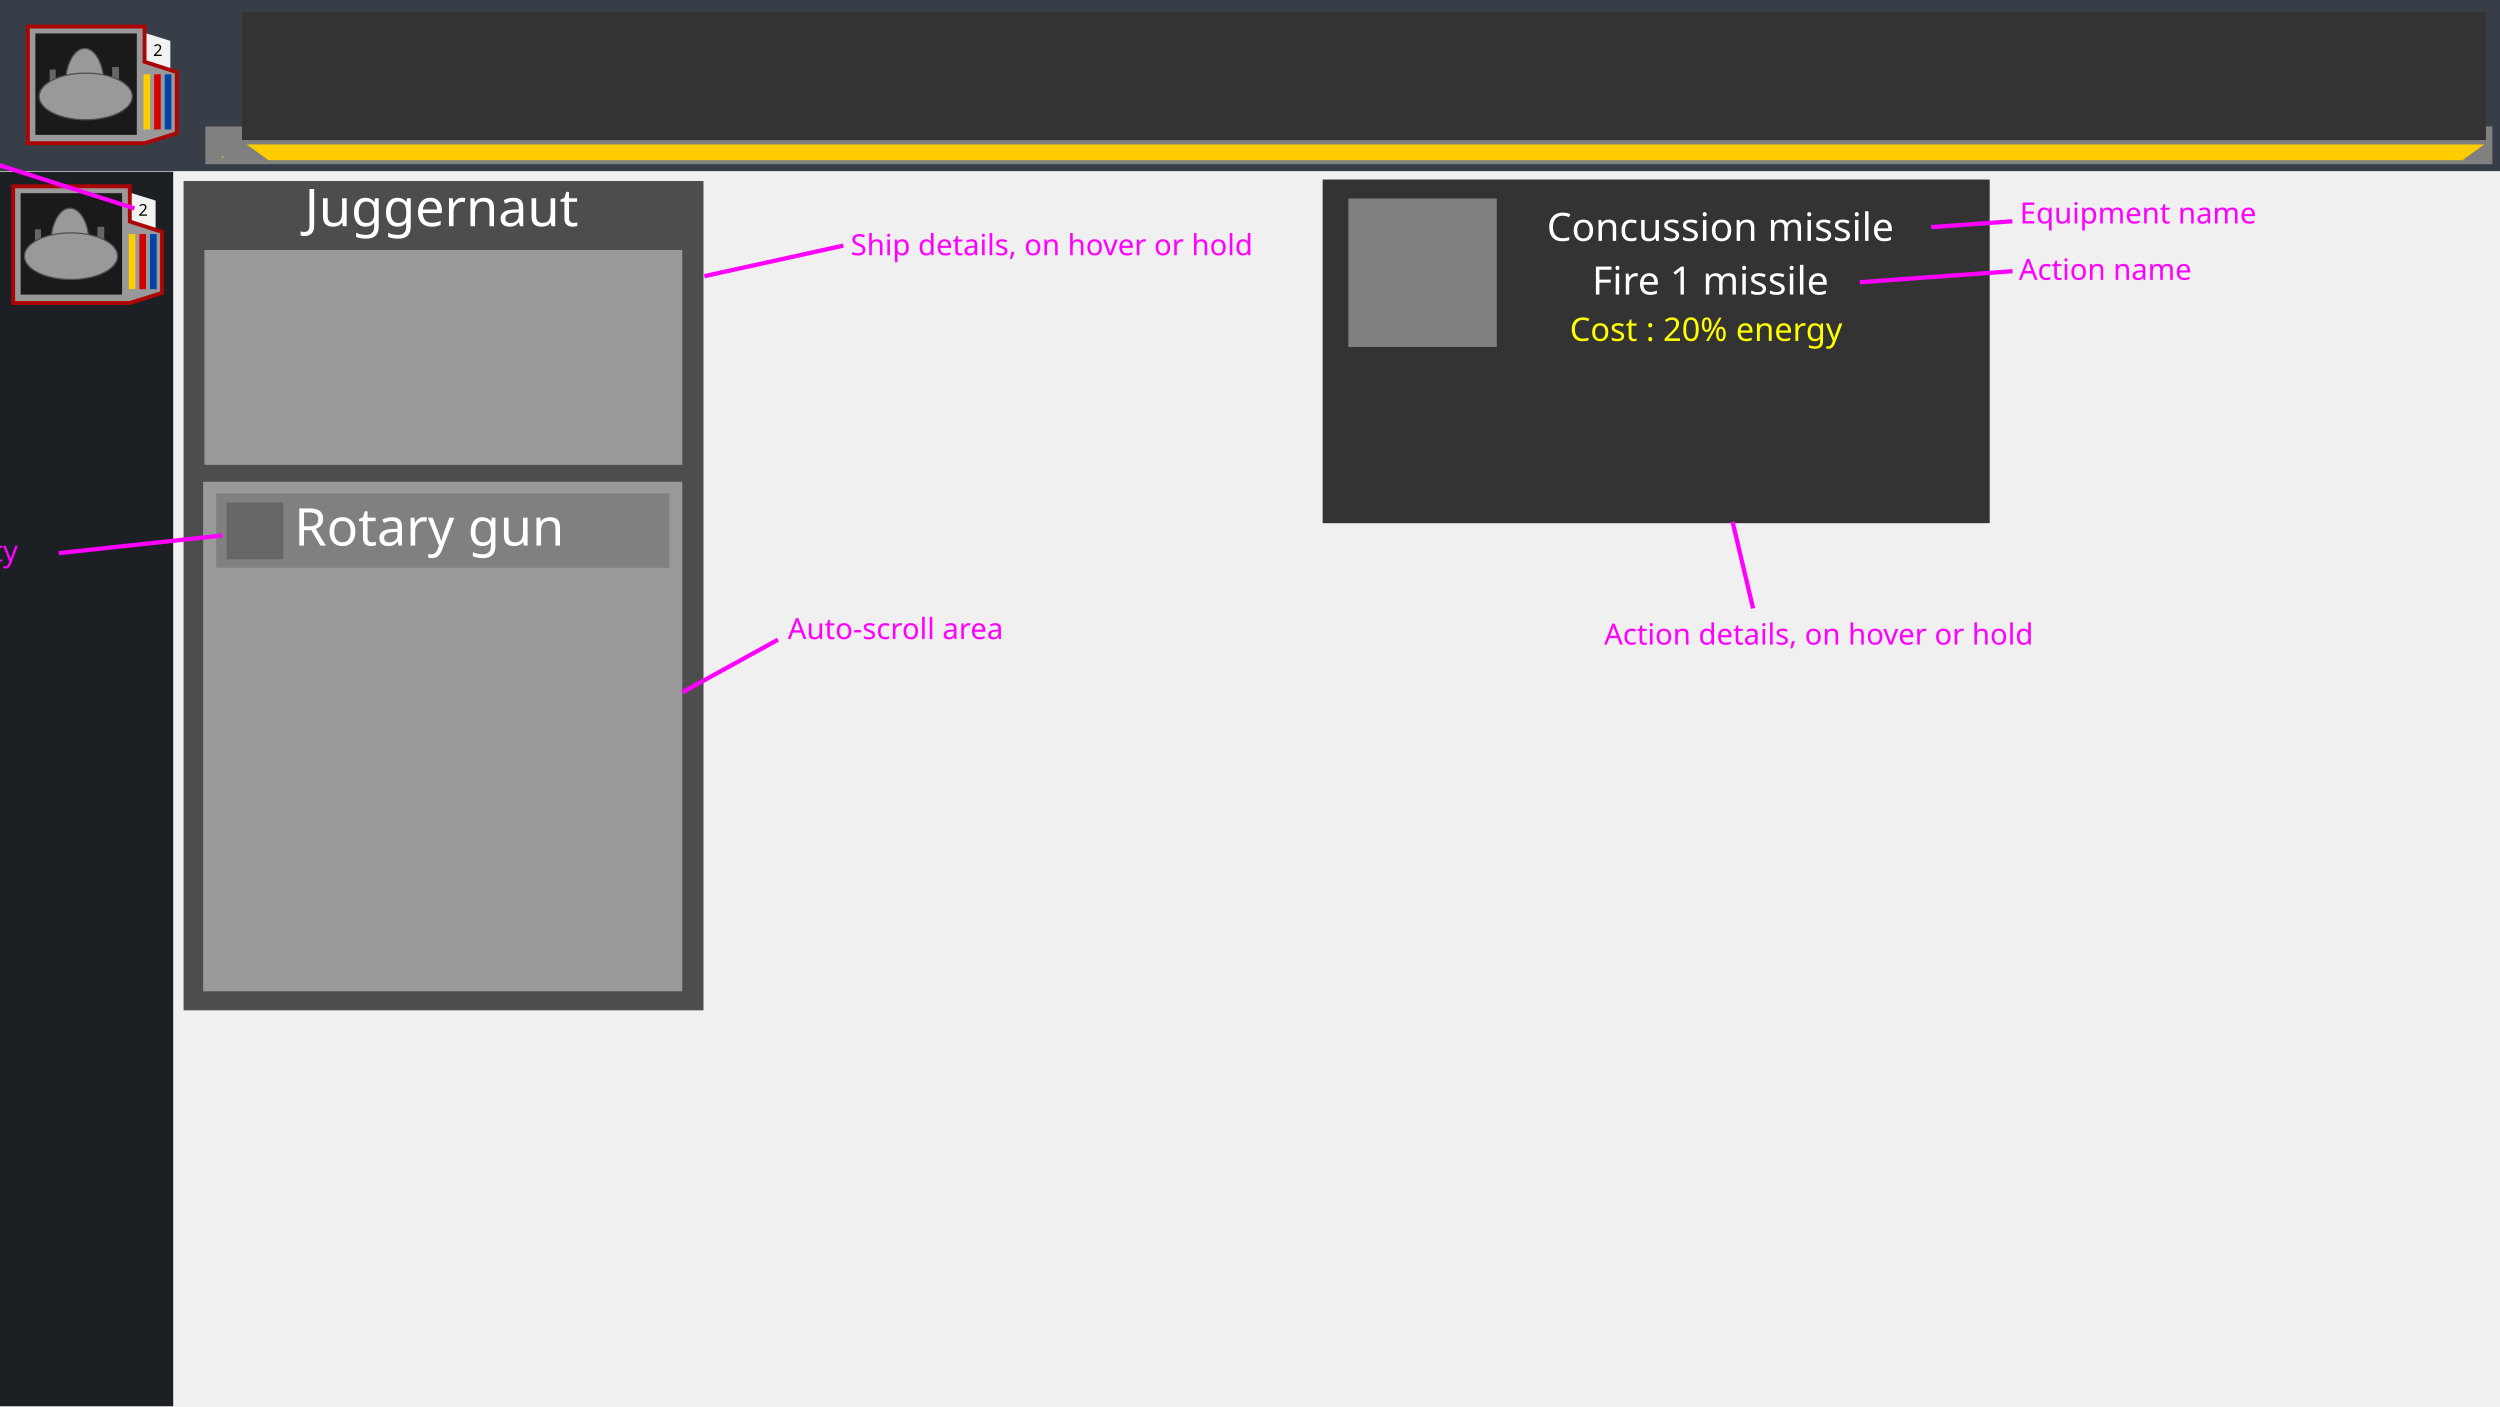
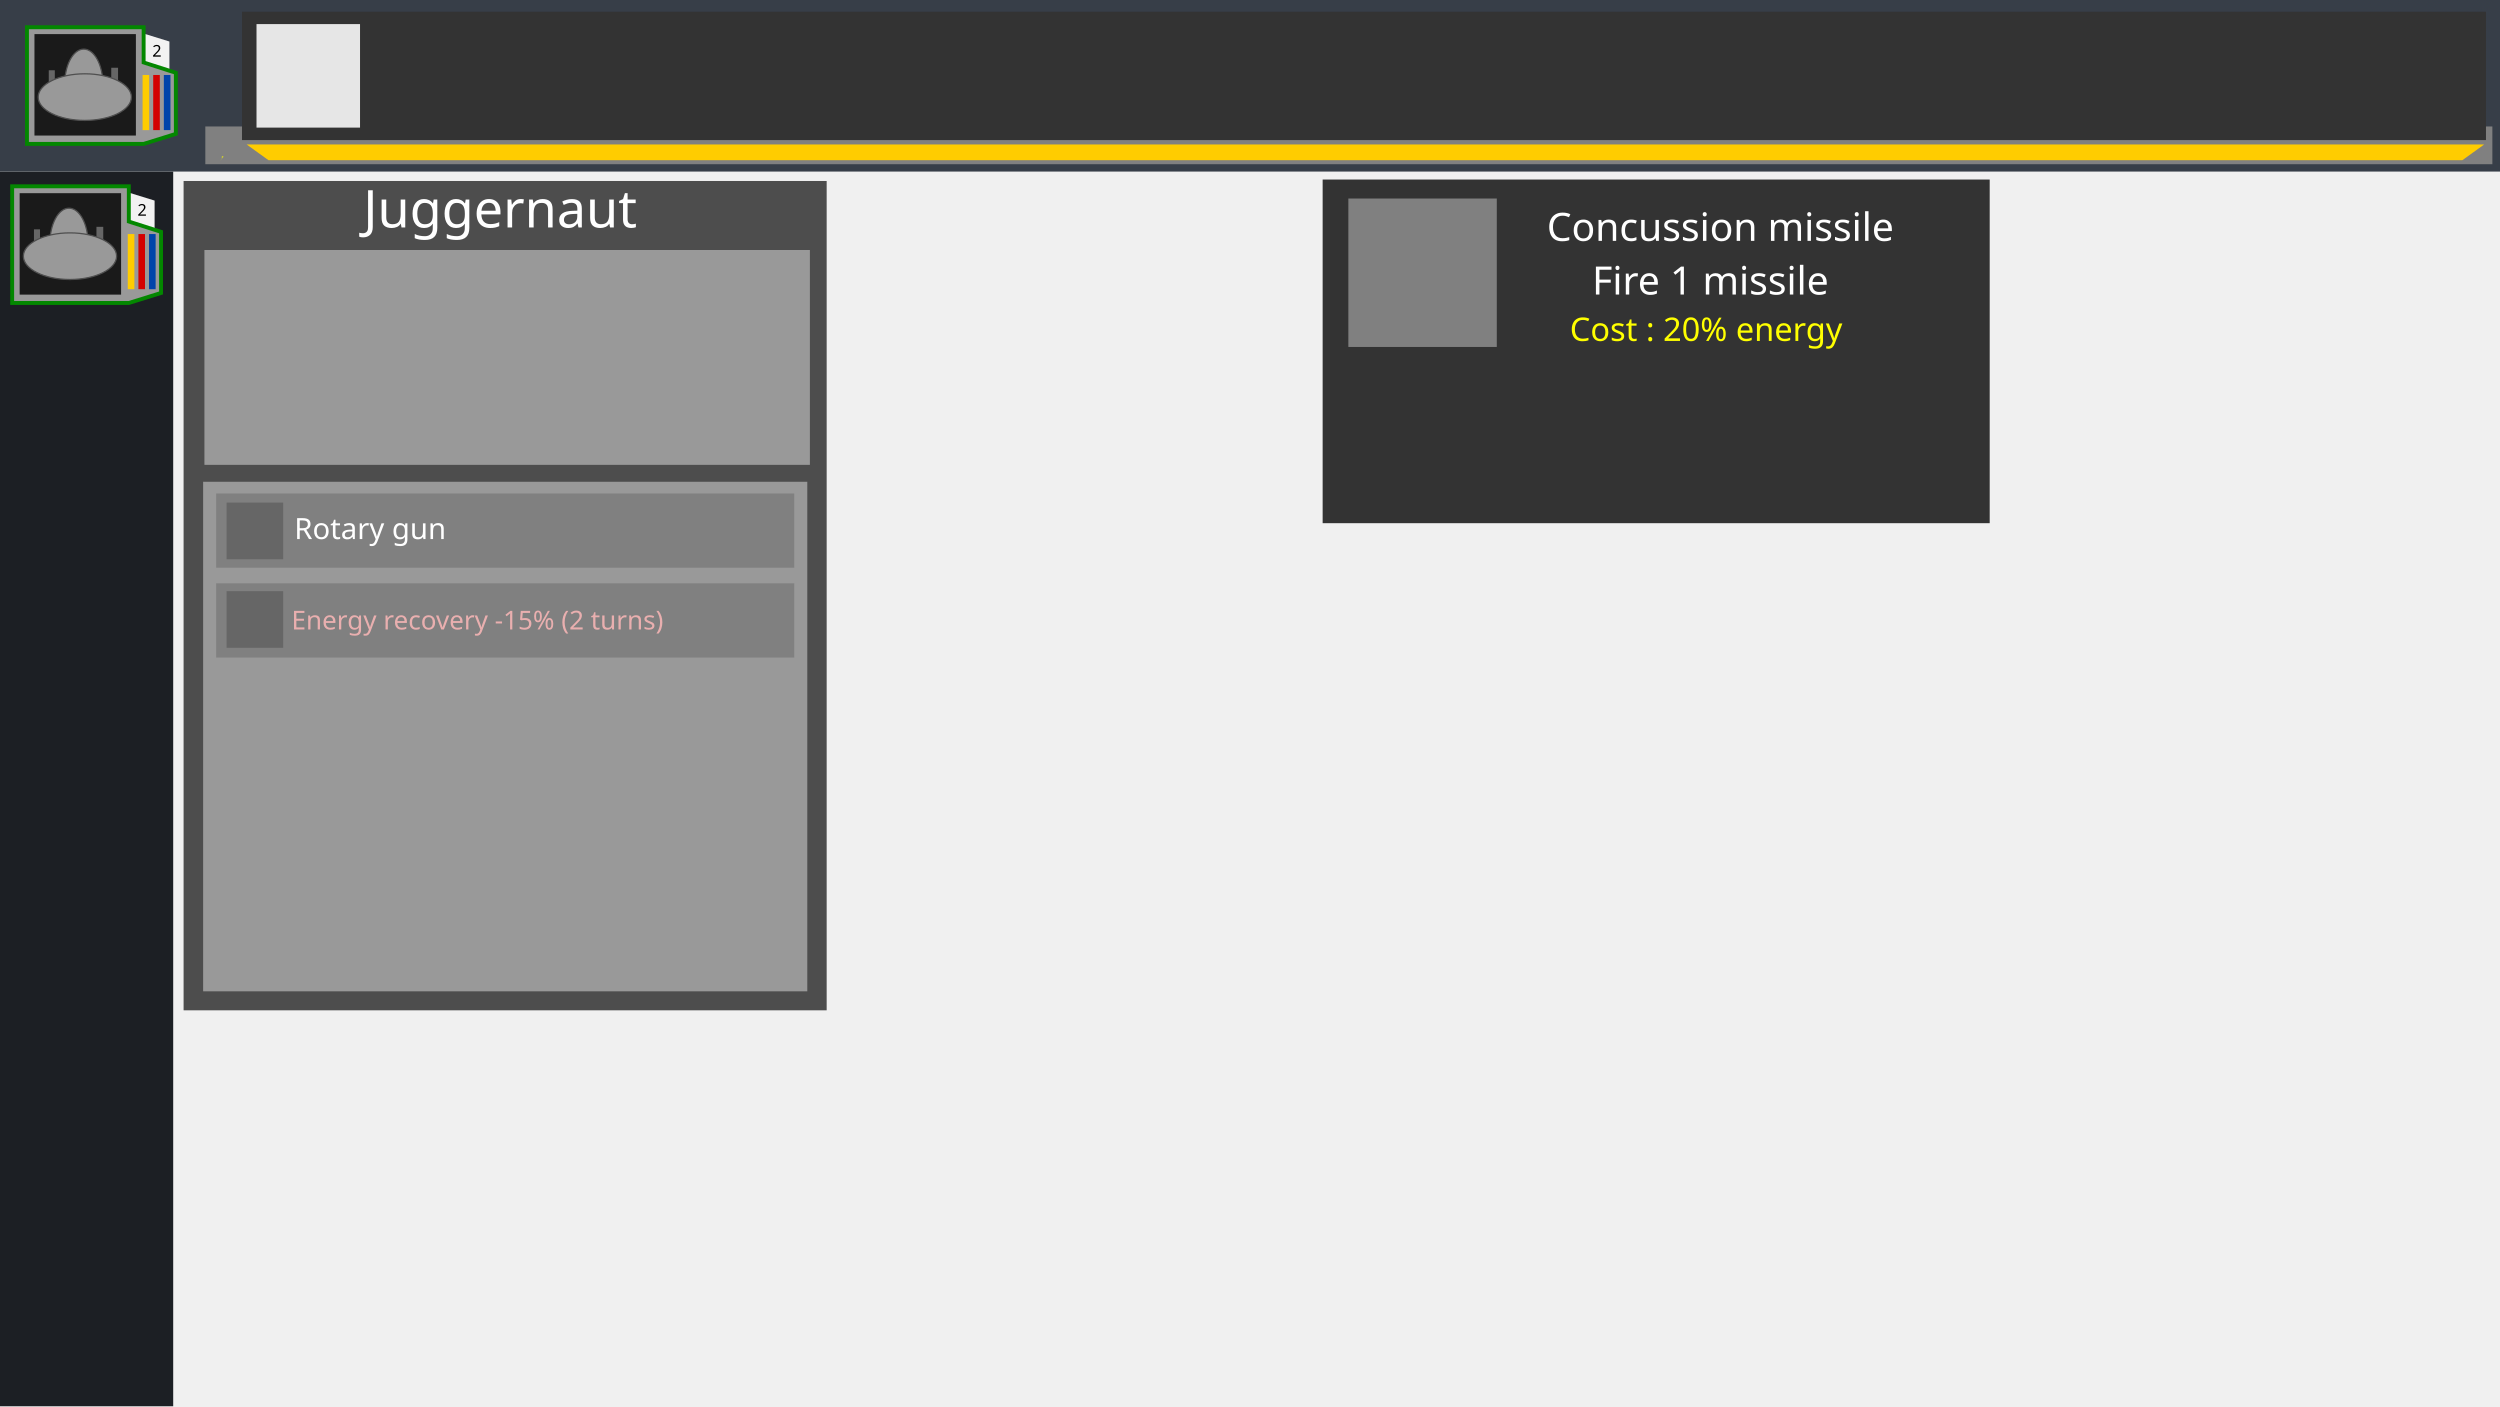
<svg xmlns="http://www.w3.org/2000/svg" xmlns:xlink="http://www.w3.org/1999/xlink" width="1920" height="1080" viewBox="0 0 1920 1080" id="svg2" version="1.1">
  <defs id="defs4">
    <mask maskUnits="userSpaceOnUse" id="mask4579">
      <g id="g4581" transform="translate(-31.78572,-23.92857)">
        <circle r="53.033" cy="-141.638" cx="132.835" id="circle4583" style="opacity:1;fill:none;fill-opacity:1;fill-rule:evenodd;stroke:#ffffff;stroke-width:4.3;stroke-linecap:butt;stroke-linejoin:miter;stroke-miterlimit:4;stroke-dasharray:none;stroke-opacity:1" />
        <path id="path4585" d="m 112.857,-206.209 55.357,0 -19.286,50.714 38.929,0 -73.929,92.857 21.429,-69.286 -36.429,0 z" style="fill:#ffffff;fill-opacity:1;fill-rule:evenodd;stroke:#000000;stroke-width:3.6;stroke-linecap:butt;stroke-linejoin:miter;stroke-miterlimit:4;stroke-dasharray:none;stroke-opacity:1" />
      </g>
    </mask>
  </defs>
-   <g id="layer1" transform="translate(0,27.63784)">
-     <rect style="opacity:1;fill:#373e48;fill-opacity:1;fill-rule:evenodd;stroke:none;stroke-width:16;stroke-linecap:butt;stroke-linejoin:miter;stroke-miterlimit:4;stroke-dasharray:none;stroke-opacity:1" id="rect4413" width="1920" height="131.429" x="0" y="-27.638" />
-     <rect style="opacity:1;fill:#1c1f24;fill-opacity:1;fill-rule:evenodd;stroke:none;stroke-width:16;stroke-linecap:butt;stroke-linejoin:miter;stroke-miterlimit:4;stroke-dasharray:none;stroke-opacity:1" id="rect4415" width="133.015" height="948.071" x="0" y="104.291" />
-     <g id="g4573" transform="matrix(0.1866879,0,0,0.1923607,-25.92028,-110.7567)">
-       <rect mask="url(#mask4579)" y="-232.652" x="44.286" height="147.514" width="116.591" id="rect4552" style="opacity:1;fill:#ffff00;fill-opacity:1;fill-rule:evenodd;stroke:none;stroke-width:3.6;stroke-linecap:butt;stroke-linejoin:miter;stroke-miterlimit:4;stroke-dasharray:none;stroke-opacity:1" />
+   <g id="layer13">
+     <g id="layer14">
+       <rect transform="translate(0,27.63784)" style="opacity:1;fill:#1c1f24;fill-opacity:1;fill-rule:evenodd;stroke:none;stroke-width:16;stroke-linecap:butt;stroke-linejoin:miter;stroke-miterlimit:4;stroke-dasharray:none;stroke-opacity:1" id="rect4415" width="133.015" height="948.23" x="0" y="104.132" />
    </g>
-     <path style="opacity:1;fill:#d40000;fill-opacity:1;fill-rule:evenodd;stroke:none;stroke-width:3.6;stroke-linecap:butt;stroke-linejoin:miter;stroke-miterlimit:4;stroke-dasharray:none;stroke-opacity:1" id="path5830" d="m 173.6,-100.378 -73.419,-1e-5 -36.709,-63.582 36.709,-63.582 73.419,1e-5 36.709,63.582 z" />
-     <circle style="opacity:1;fill:#2c5aa0;fill-opacity:1;fill-rule:evenodd;stroke:none;stroke-width:3.6;stroke-linecap:butt;stroke-linejoin:miter;stroke-miterlimit:4;stroke-dasharray:none;stroke-opacity:1" id="path4192" cx="343.957" cy="-162.851" r="70.711" />
-     <g id="g4184">
-       <rect y="68.07" x="-437.699" height="60.811" width="16.971" id="rect4180" style="opacity:1;fill:#666666;fill-opacity:1;fill-rule:evenodd;stroke:none;stroke-width:3.6;stroke-linecap:butt;stroke-linejoin:miter;stroke-miterlimit:4;stroke-dasharray:none;stroke-opacity:1" />
-       <rect y="60.998" x="-262.337" height="73.539" width="19.092" id="rect4182" style="opacity:1;fill:#666666;fill-opacity:1;fill-rule:evenodd;stroke:none;stroke-width:3.6;stroke-linecap:butt;stroke-linejoin:miter;stroke-miterlimit:4;stroke-dasharray:none;stroke-opacity:1" />
-       <ellipse ry="99.702" rx="53.74" cy="108.375" cx="-339.411" id="path4176" style="opacity:1;fill:#999999;fill-opacity:1;fill-rule:evenodd;stroke:#4f4f4f;stroke-width:3.6;stroke-linecap:butt;stroke-linejoin:miter;stroke-miterlimit:4;stroke-dasharray:none;stroke-opacity:1" />
-       <ellipse ry="65.407" rx="130.815" cy="143.376" cx="-336.583" id="path4178" style="opacity:1;fill:#999999;fill-opacity:1;fill-rule:evenodd;stroke:#4f4f4f;stroke-width:3.6;stroke-linecap:butt;stroke-linejoin:miter;stroke-miterlimit:4;stroke-dasharray:none;stroke-opacity:1" />
+     <g id="layer15" style="display:inline">
+       <g style="" id="g4211" transform="translate(-0.7657451,27.63784)">
+         <path transform="translate(0,-27.63784)" id="rect4602" d="m 95.459,146.619 24.042,7.425 0,24.042 -24.042,0 z" style="display:inline;opacity:1;fill:#f2f2f2;fill-opacity:1;fill-rule:evenodd;stroke:none;stroke-width:3.6;stroke-linecap:butt;stroke-linejoin:miter;stroke-miterlimit:4;stroke-dasharray:none;stroke-opacity:1" />
+         <path id="rect4197" d="m 10.102,115.446 89.601,0 0,27.06 24.743,7.928 0,46.913 -24.743,7.699 -89.601,0 z" style="opacity:1;fill:#999999;fill-opacity:1;fill-rule:evenodd;stroke:#038700;stroke-width:3;stroke-linecap:butt;stroke-linejoin:miter;stroke-miterlimit:4;stroke-dasharray:none;stroke-opacity:1" />
+         <rect y="152.119" x="98.892" height="42.341" width="5.065" id="rect4437-3-3" style="opacity:1;fill:#ffcc00;fill-opacity:1;fill-rule:evenodd;stroke:none;stroke-width:16;stroke-linecap:butt;stroke-linejoin:miter;stroke-miterlimit:4;stroke-dasharray:none;stroke-opacity:1" />
+         <rect y="152.119" x="107.062" height="42.341" width="5.065" id="rect4437-3-3-6" style="opacity:1;fill:#d40000;fill-opacity:1;fill-rule:evenodd;stroke:none;stroke-width:16;stroke-linecap:butt;stroke-linejoin:miter;stroke-miterlimit:4;stroke-dasharray:none;stroke-opacity:1" />
+         <rect y="152.119" x="115.232" height="42.341" width="5.065" id="rect4437-3-3-6-7" style="opacity:1;fill:#0044aa;fill-opacity:1;fill-rule:evenodd;stroke:none;stroke-width:16;stroke-linecap:butt;stroke-linejoin:miter;stroke-miterlimit:4;stroke-dasharray:none;stroke-opacity:1" />
+         <rect y="120.727" x="15.855" height="77.905" width="77.905" id="rect4248" style="opacity:1;fill:#1a1a1a;fill-opacity:1;fill-rule:evenodd;stroke:none;stroke-width:3.6;stroke-linecap:butt;stroke-linejoin:miter;stroke-miterlimit:4;stroke-dasharray:none;stroke-opacity:1" />
+         <use height="100%" width="100%" transform="matrix(0.2736787,0,0,0.2736787,146.6348,129.8692)" id="use4250" xlink:href="#g4184" y="0" x="0" />
+         <text id="text4606" y="138.048" x="106.339" style="font-style:normal;font-weight:normal;font-size:12.5px;line-height:125%;font-family:sans-serif;letter-spacing:0px;word-spacing:0px;fill:#000000;fill-opacity:1;stroke:none;stroke-width:1px;stroke-linecap:butt;stroke-linejoin:miter;stroke-opacity:1" xml:space="preserve">
+           <tspan y="138.048" x="106.339" id="tspan4608">2</tspan>
+         </text>
+       </g>
    </g>
-     <g id="g4211">
-       <path transform="translate(0,-27.63784)" id="rect4602" d="m 95.459,146.619 24.042,7.425 0,24.042 -24.042,0 z" style="display:inline;opacity:1;fill:#f2f2f2;fill-opacity:1;fill-rule:evenodd;stroke:none;stroke-width:3.6;stroke-linecap:butt;stroke-linejoin:miter;stroke-miterlimit:4;stroke-dasharray:none;stroke-opacity:1" />
-       <path id="rect4197" d="m 10.102,115.446 89.601,0 0,27.06 24.743,7.928 0,46.913 -24.743,7.699 -89.601,0 z" style="opacity:1;fill:#999999;fill-opacity:1;fill-rule:evenodd;stroke:#ac0505;stroke-width:3;stroke-linecap:butt;stroke-linejoin:miter;stroke-miterlimit:4;stroke-dasharray:none;stroke-opacity:1" />
-       <rect y="152.119" x="98.892" height="42.341" width="5.065" id="rect4437-3-3" style="opacity:1;fill:#ffcc00;fill-opacity:1;fill-rule:evenodd;stroke:none;stroke-width:16;stroke-linecap:butt;stroke-linejoin:miter;stroke-miterlimit:4;stroke-dasharray:none;stroke-opacity:1" />
-       <rect y="152.119" x="107.062" height="42.341" width="5.065" id="rect4437-3-3-6" style="opacity:1;fill:#d40000;fill-opacity:1;fill-rule:evenodd;stroke:none;stroke-width:16;stroke-linecap:butt;stroke-linejoin:miter;stroke-miterlimit:4;stroke-dasharray:none;stroke-opacity:1" />
-       <rect y="152.119" x="115.232" height="42.341" width="5.065" id="rect4437-3-3-6-7" style="opacity:1;fill:#0044aa;fill-opacity:1;fill-rule:evenodd;stroke:none;stroke-width:16;stroke-linecap:butt;stroke-linejoin:miter;stroke-miterlimit:4;stroke-dasharray:none;stroke-opacity:1" />
-       <rect y="120.727" x="15.855" height="77.905" width="77.905" id="rect4248" style="opacity:1;fill:#1a1a1a;fill-opacity:1;fill-rule:evenodd;stroke:none;stroke-width:3.6;stroke-linecap:butt;stroke-linejoin:miter;stroke-miterlimit:4;stroke-dasharray:none;stroke-opacity:1" />
-       <use height="100%" width="100%" transform="matrix(0.2736787,0,0,0.2736787,146.6348,129.8692)" id="use4250" xlink:href="#g4184" y="0" x="0" />
-       <text id="text4606" y="138.048" x="106.339" style="font-style:normal;font-weight:normal;font-size:12.5px;line-height:125%;font-family:sans-serif;letter-spacing:0px;word-spacing:0px;fill:#000000;fill-opacity:1;stroke:none;stroke-width:1px;stroke-linecap:butt;stroke-linejoin:miter;stroke-opacity:1" xml:space="preserve">
-         <tspan y="138.048" x="106.339" id="tspan4608">2</tspan>
-       </text>
+   </g>
+   <g id="layer5" style="display:inline">
+     <g id="layer11">
+       <rect style="opacity:1;fill:#373e48;fill-opacity:1;fill-rule:evenodd;stroke:none;stroke-width:16;stroke-linecap:butt;stroke-linejoin:miter;stroke-miterlimit:4;stroke-dasharray:none;stroke-opacity:1" id="rect4413" width="1920" height="131.77" x="0" y="-27.638" transform="translate(0,27.63784)" />
    </g>
-     <use x="0" y="0" xlink:href="#g4211" id="use4222" transform="translate(11.31371,-122.683)" width="100%" height="100%" />
-   </g>
-   <g id="layer5">
    <g id="layer6">
      <g id="layer7" style="display:inline">
        <rect style="opacity:1;fill:#808080;fill-opacity:1;fill-rule:evenodd;stroke:none;stroke-width:3.6;stroke-linecap:butt;stroke-linejoin:miter;stroke-miterlimit:4;stroke-dasharray:none;stroke-opacity:1" id="rect4249" width="1756.453" height="28.991" x="157.685" y="97.122" />
      </g>
      <g id="layer8">
        <path transform="translate(0,27.63784)" style="opacity:1;fill:#ffcc00;fill-opacity:1;fill-rule:evenodd;stroke:none;stroke-width:16;stroke-linecap:butt;stroke-linejoin:miter;stroke-miterlimit:4;stroke-dasharray:none;stroke-opacity:1" d="m 206.228,95.419 1684.823,0 16.824,-12.122 -1718.471,0 z" id="rect4437" />
        <use x="0" y="0" xlink:href="#g4573" id="use4168" transform="matrix(0.7533123,0,0,0.7533123,177.4555,219.2185)" width="100%" height="100%" />
      </g>
    </g>
-   </g>
-   <g id="layer9">
-     <g id="layer10">
-       <rect style="opacity:1;fill:#333333;fill-opacity:1;fill-rule:evenodd;stroke:none;stroke-width:16;stroke-linecap:butt;stroke-linejoin:miter;stroke-miterlimit:4;stroke-dasharray:none;stroke-opacity:1" id="rect4439" width="1723.382" height="98.571" x="185.847" y="9" />
+     <g id="layer9">
+       <g id="layer10">
+         <rect style="opacity:1;fill:#333333;fill-opacity:1;fill-rule:evenodd;stroke:none;stroke-width:16;stroke-linecap:butt;stroke-linejoin:miter;stroke-miterlimit:4;stroke-dasharray:none;stroke-opacity:1" id="rect4439" width="1723.382" height="98.571" x="185.847" y="9" />
+       </g>
+     </g>
+     <g id="layer12">
+       <use x="0" y="0" xlink:href="#g4211" id="use4222" transform="translate(11.37235,-122.1695)" width="100%" height="100%" />
    </g>
  </g>
  <g id="layer2" style="display:inline">
-     <rect transform="translate(0,27.63784)" style="opacity:1;fill:#4d4d4d;fill-opacity:1;fill-rule:evenodd;stroke:none;stroke-width:3.6;stroke-linecap:butt;stroke-linejoin:miter;stroke-miterlimit:4;stroke-dasharray:none;stroke-opacity:1" id="rect4578" width="399.293" height="636.924" x="141" y="111.362" />
-     <text xml:space="preserve" style="font-style:normal;font-weight:normal;font-size:40px;line-height:125%;font-family:sans-serif;letter-spacing:0px;word-spacing:0px;fill:#ffffff;fill-opacity:1;stroke:none;stroke-width:1px;stroke-linecap:butt;stroke-linejoin:miter;stroke-opacity:1" x="234" y="173.707" id="text4580">
-       <tspan id="tspan4582" x="234" y="173.707">Juggernaut</tspan>
+     <rect style="opacity:1;fill:#4d4d4d;fill-opacity:1;fill-rule:evenodd;stroke:none;stroke-width:3.6;stroke-linecap:butt;stroke-linejoin:miter;stroke-miterlimit:4;stroke-dasharray:none;stroke-opacity:1" id="rect4578" width="493.879" height="636.924" x="141" y="139" />
+     <text xml:space="preserve" style="font-style:normal;font-weight:normal;font-size:40px;line-height:125%;font-family:sans-serif;letter-spacing:0px;word-spacing:0px;fill:#ffffff;fill-opacity:1;stroke:none;stroke-width:1px;stroke-linecap:butt;stroke-linejoin:miter;stroke-opacity:1" x="279" y="174.707" id="text4580">
+       <tspan id="tspan4582" x="279" y="174.707">Juggernaut</tspan>
    </text>
-     <rect transform="translate(0,27.63784)" style="opacity:1;fill:#999999;fill-opacity:1;fill-rule:evenodd;stroke:none;stroke-width:3.6;stroke-linecap:butt;stroke-linejoin:miter;stroke-miterlimit:4;stroke-dasharray:none;stroke-opacity:1" id="rect4584" width="367" height="165" x="157" y="164.362" />
-     <rect transform="translate(0,27.63784)" style="opacity:1;fill:#999999;fill-opacity:1;fill-rule:evenodd;stroke:none;stroke-width:3.6;stroke-linecap:butt;stroke-linejoin:miter;stroke-miterlimit:4;stroke-dasharray:none;stroke-opacity:1" id="rect4586" width="368" height="391.338" x="156" y="342.362" />
-     <rect style="opacity:1;fill:#808080;fill-opacity:1;fill-rule:evenodd;stroke:none;stroke-width:3.6;stroke-linecap:butt;stroke-linejoin:miter;stroke-miterlimit:4;stroke-dasharray:none;stroke-opacity:1" id="rect4594" width="348" height="57" x="166" y="379" />
+     <rect style="opacity:1;fill:#999999;fill-opacity:1;fill-rule:evenodd;stroke:none;stroke-width:3.6;stroke-linecap:butt;stroke-linejoin:miter;stroke-miterlimit:4;stroke-dasharray:none;stroke-opacity:1" id="rect4584" width="465" height="165" x="157" y="192" />
+     <rect style="opacity:1;fill:#999999;fill-opacity:1;fill-rule:evenodd;stroke:none;stroke-width:3.6;stroke-linecap:butt;stroke-linejoin:miter;stroke-miterlimit:4;stroke-dasharray:none;stroke-opacity:1" id="rect4586" width="464" height="391.338" x="156" y="370" />
+     <rect style="opacity:1;fill:#808080;fill-opacity:1;fill-rule:evenodd;stroke:none;stroke-width:3.6;stroke-linecap:butt;stroke-linejoin:miter;stroke-miterlimit:4;stroke-dasharray:none;stroke-opacity:1" id="rect4594" width="444" height="57" x="166" y="379" />
    <rect style="opacity:1;fill:#666666;fill-opacity:1;fill-rule:evenodd;stroke:none;stroke-width:3.6;stroke-linecap:butt;stroke-linejoin:miter;stroke-miterlimit:4;stroke-dasharray:none;stroke-opacity:1" id="rect4596" width="43.5" height="43.5" x="174" y="386" />
-     <text xml:space="preserve" style="font-style:normal;font-weight:normal;font-size:40px;line-height:125%;font-family:sans-serif;letter-spacing:0px;word-spacing:0px;fill:#ffffff;fill-opacity:1;stroke:none;stroke-width:1px;stroke-linecap:butt;stroke-linejoin:miter;stroke-opacity:1" x="226" y="419" id="text4598">
-       <tspan id="tspan4600" x="226" y="419">Rotary gun</tspan>
+     <text xml:space="preserve" style="font-style:normal;font-weight:normal;font-size:40px;line-height:125%;font-family:sans-serif;letter-spacing:0px;word-spacing:0px;fill:#ffffff;fill-opacity:1;stroke:none;stroke-width:1px;stroke-linecap:butt;stroke-linejoin:miter;stroke-opacity:1" x="226" y="414" id="text4598">
+       <tspan id="tspan4600" x="226" y="414" style="font-size:22.5px">Rotary gun</tspan>
    </text>
+     <use x="0" y="0" xlink:href="#rect4594" id="use4261" transform="translate(0,69)" width="100%" height="100%" />
+     <use x="0" y="0" xlink:href="#rect4596" id="use4263" transform="translate(0,68)" width="100%" height="100%" />
+     <text xml:space="preserve" style="font-style:normal;font-weight:normal;font-size:20px;line-height:125%;font-family:sans-serif;letter-spacing:0px;word-spacing:0px;display:inline;fill:#e9afaf;fill-opacity:1;stroke:none;stroke-width:1px;stroke-linecap:butt;stroke-linejoin:miter;stroke-opacity:1" x="223.873" y="483.42" id="text4598-3">
+       <tspan id="tspan4600-5" x="223.873" y="483.42" style="font-size:20px;fill:#e9afaf">Energy recovery -15% (2 turns)</tspan>
+     </text>
+     <rect style="opacity:1;fill:#e6e6e6;fill-opacity:1;fill-rule:evenodd;stroke:none;stroke-width:3.6;stroke-linecap:butt;stroke-linejoin:miter;stroke-miterlimit:4;stroke-dasharray:none;stroke-opacity:1" id="rect4320" width="79.5" height="79.5" x="197" y="18.5" />
  </g>
  <g id="layer4">
    <rect style="display:inline;opacity:1;fill:#333333;fill-opacity:1;fill-rule:evenodd;stroke:none;stroke-width:3.6;stroke-linecap:butt;stroke-linejoin:miter;stroke-miterlimit:4;stroke-dasharray:none;stroke-opacity:1" id="rect4578-3" width="512.293" height="263.924" x="1015.795" y="137.882" />
    <rect style="opacity:1;fill:#808080;fill-opacity:1;fill-rule:evenodd;stroke:none;stroke-width:3.6;stroke-linecap:butt;stroke-linejoin:miter;stroke-miterlimit:4;stroke-dasharray:none;stroke-opacity:1" id="rect4260" width="114" height="114" x="1035.535" y="152.464" />
    <text xml:space="preserve" style="font-style:normal;font-weight:normal;font-size:40px;line-height:125%;font-family:sans-serif;letter-spacing:0px;word-spacing:0px;fill:#000000;fill-opacity:1;stroke:none;stroke-width:1px;stroke-linecap:butt;stroke-linejoin:miter;stroke-opacity:1" x="1188" y="185" id="text4262">
      <tspan id="tspan4264" x="1188" y="185" style="font-size:30px;fill:#ffffff">Concussion missile</tspan>
    </text>
    <text xml:space="preserve" style="font-style:normal;font-weight:normal;font-size:40px;line-height:125%;font-family:sans-serif;letter-spacing:0px;word-spacing:0px;fill:#000000;fill-opacity:1;stroke:none;stroke-width:1px;stroke-linecap:butt;stroke-linejoin:miter;stroke-opacity:1" x="1222.749" y="226.184" id="text4262-6">
      <tspan id="tspan4264-7" x="1222.749" y="226.184" style="font-size:30px;fill:#ffffff">Fire 1 missile</tspan>
    </text>
    <text xml:space="preserve" style="font-style:normal;font-weight:normal;font-size:40px;line-height:125%;font-family:sans-serif;letter-spacing:0px;word-spacing:0px;fill:#000000;fill-opacity:1;stroke:none;stroke-width:1px;stroke-linecap:butt;stroke-linejoin:miter;stroke-opacity:1" x="1205.605" y="261.827" id="text4284">
      <tspan x="1205.605" y="261.827" style="font-size:25px;fill:#ffff00" id="tspan4431">Cost : 20% energy</tspan>
    </text>
    <flowRoot xml:space="preserve" id="flowRoot4288" style="font-style:normal;font-weight:normal;font-size:40px;line-height:125%;font-family:sans-serif;letter-spacing:0px;word-spacing:0px;fill:#000000;fill-opacity:1;stroke:none;stroke-width:1px;stroke-linecap:butt;stroke-linejoin:miter;stroke-opacity:1" transform="translate(114,0)">
      <flowRegion id="flowRegion4290">
        <rect id="rect4292" width="478.711" height="104.652" x="919.946" y="280.969" />
      </flowRegion>
      <flowPara id="flowPara4294" style="font-size:17.5px;fill:#ffffff">Shoot a single missile that explodes just before impact, and overloads the shield, doing <flowSpan style="fill:#3771c8" id="flowSpan4298">7 shield damage</flowSpan>
      </flowPara>
    </flowRoot>
  </g>
-   <g id="layer3" style="display:inline">
+   <g id="layer1" transform="translate(0,27.63784)">
+     <g id="g4573" transform="matrix(0.1866879,0,0,0.1923607,-25.92028,-110.7567)">
+       <rect mask="url(#mask4579)" y="-232.652" x="44.286" height="147.514" width="116.591" id="rect4552" style="opacity:1;fill:#ffff00;fill-opacity:1;fill-rule:evenodd;stroke:none;stroke-width:3.6;stroke-linecap:butt;stroke-linejoin:miter;stroke-miterlimit:4;stroke-dasharray:none;stroke-opacity:1" />
+     </g>
+     <path style="opacity:1;fill:#d40000;fill-opacity:1;fill-rule:evenodd;stroke:none;stroke-width:3.6;stroke-linecap:butt;stroke-linejoin:miter;stroke-miterlimit:4;stroke-dasharray:none;stroke-opacity:1" id="path5830" d="m 173.6,-100.378 -73.419,-1e-5 -36.709,-63.582 36.709,-63.582 73.419,1e-5 36.709,63.582 z" />
+     <circle style="opacity:1;fill:#2c5aa0;fill-opacity:1;fill-rule:evenodd;stroke:none;stroke-width:3.6;stroke-linecap:butt;stroke-linejoin:miter;stroke-miterlimit:4;stroke-dasharray:none;stroke-opacity:1" id="path4192" cx="343.957" cy="-162.851" r="70.711" />
+     <g id="g4184">
+       <rect y="68.07" x="-437.699" height="60.811" width="16.971" id="rect4180" style="opacity:1;fill:#666666;fill-opacity:1;fill-rule:evenodd;stroke:none;stroke-width:3.6;stroke-linecap:butt;stroke-linejoin:miter;stroke-miterlimit:4;stroke-dasharray:none;stroke-opacity:1" />
+       <rect y="60.998" x="-262.337" height="73.539" width="19.092" id="rect4182" style="opacity:1;fill:#666666;fill-opacity:1;fill-rule:evenodd;stroke:none;stroke-width:3.6;stroke-linecap:butt;stroke-linejoin:miter;stroke-miterlimit:4;stroke-dasharray:none;stroke-opacity:1" />
+       <ellipse ry="99.702" rx="53.74" cy="108.375" cx="-339.411" id="path4176" style="opacity:1;fill:#999999;fill-opacity:1;fill-rule:evenodd;stroke:#4f4f4f;stroke-width:3.6;stroke-linecap:butt;stroke-linejoin:miter;stroke-miterlimit:4;stroke-dasharray:none;stroke-opacity:1" />
+       <ellipse ry="65.407" rx="130.815" cy="143.376" cx="-336.583" id="path4178" style="opacity:1;fill:#999999;fill-opacity:1;fill-rule:evenodd;stroke:#4f4f4f;stroke-width:3.6;stroke-linecap:butt;stroke-linejoin:miter;stroke-miterlimit:4;stroke-dasharray:none;stroke-opacity:1" />
+     </g>
+   </g>
+   <g id="layer3" style="display:none">
    <text xml:space="preserve" style="font-style:normal;font-weight:normal;font-size:40px;line-height:125%;font-family:sans-serif;letter-spacing:0px;word-spacing:0px;fill:#000000;fill-opacity:1;stroke:none;stroke-width:1px;stroke-linecap:butt;stroke-linejoin:miter;stroke-opacity:1" x="-126.316" y="118.897" id="text4611">
      <tspan id="tspan4613" x="-126.316" y="118.897" style="font-size:22.5px;fill:#ff00ff">Ship level</tspan>
    </text>
    <path style="fill:#ff00ff;fill-rule:evenodd;stroke:#ff00ff;stroke-width:3.3;stroke-linecap:butt;stroke-linejoin:miter;stroke-miterlimit:4;stroke-dasharray:none;stroke-opacity:1" d="m -10.607,123.638 113.844,36.416" id="path4615" />
    <text xml:space="preserve" style="font-style:normal;font-weight:normal;font-size:40px;line-height:125%;font-family:sans-serif;letter-spacing:0px;word-spacing:0px;display:inline;fill:#000000;fill-opacity:1;stroke:none;stroke-width:1px;stroke-linecap:butt;stroke-linejoin:miter;stroke-opacity:1" x="-243.261" y="431.207" id="text4611-5">
      <tspan x="-243.261" y="431.207" style="font-size:22.5px;fill:#ff00ff" id="tspan4635">Available weapon/ability</tspan>
    </text>
-     <path style="display:inline;fill:#ff00ff;fill-rule:evenodd;stroke:#ff00ff;stroke-width:3.3;stroke-linecap:butt;stroke-linejoin:miter;stroke-miterlimit:4;stroke-dasharray:none;stroke-opacity:1" d="M 45.078,424.792 170.922,411.208" id="path4615-5" />
-     <text xml:space="preserve" style="font-style:normal;font-weight:normal;font-size:40px;line-height:125%;font-family:sans-serif;letter-spacing:0px;word-spacing:0px;display:inline;fill:#000000;fill-opacity:1;stroke:none;stroke-width:1px;stroke-linecap:butt;stroke-linejoin:miter;stroke-opacity:1" x="604.998" y="490.823" id="text4611-5-6">
-       <tspan x="604.998" y="490.823" style="font-size:22.5px;fill:#ff00ff" id="tspan4635-2">Auto-scroll area</tspan>
+     <path style="display:inline;fill:#ff00ff;fill-rule:evenodd;stroke:#ff00ff;stroke-width:3.3;stroke-linecap:butt;stroke-linejoin:miter;stroke-miterlimit:4;stroke-dasharray:none;stroke-opacity:1" d="M 47.078,419.792 172.922,406.208" id="path4615-5" />
+     <text xml:space="preserve" style="font-style:normal;font-weight:normal;font-size:40px;line-height:125%;font-family:sans-serif;letter-spacing:0px;word-spacing:0px;display:inline;fill:#000000;fill-opacity:1;stroke:none;stroke-width:1px;stroke-linecap:butt;stroke-linejoin:miter;stroke-opacity:1" x="701.998" y="477.823" id="text4611-5-6">
+       <tspan x="701.998" y="477.823" style="font-size:22.5px;fill:#ff00ff" id="tspan4635-2">Auto-scroll area</tspan>
    </text>
-     <path style="display:inline;fill:#ff00ff;fill-rule:evenodd;stroke:#ff00ff;stroke-width:3.3;stroke-linecap:butt;stroke-linejoin:miter;stroke-miterlimit:4;stroke-dasharray:none;stroke-opacity:1" d="m 523.977,531.713 73.518,-40.454" id="path4615-5-9" />
-     <text xml:space="preserve" style="font-style:normal;font-weight:normal;font-size:40px;line-height:125%;font-family:sans-serif;letter-spacing:0px;word-spacing:0px;display:inline;fill:#000000;fill-opacity:1;stroke:none;stroke-width:1px;stroke-linecap:butt;stroke-linejoin:miter;stroke-opacity:1" x="653.306" y="196.019" id="text4611-5-6-1">
-       <tspan x="653.306" y="196.019" style="font-size:22.5px;fill:#ff00ff" id="tspan4635-2-2">Ship details, on hover or hold</tspan>
+     <path style="display:inline;fill:#ff00ff;fill-rule:evenodd;stroke:#ff00ff;stroke-width:3.3;stroke-linecap:butt;stroke-linejoin:miter;stroke-miterlimit:4;stroke-dasharray:none;stroke-opacity:1" d="m 619.977,512.713 73.518,-40.454" id="path4615-5-9" />
+     <text xml:space="preserve" style="font-style:normal;font-weight:normal;font-size:40px;line-height:125%;font-family:sans-serif;letter-spacing:0px;word-spacing:0px;display:inline;fill:#000000;fill-opacity:1;stroke:none;stroke-width:1px;stroke-linecap:butt;stroke-linejoin:miter;stroke-opacity:1" x="747.306" y="156.019" id="text4611-5-6-1">
+       <tspan x="747.306" y="156.019" style="font-size:22.5px;fill:#ff00ff" id="tspan4635-2-2">Ship details,</tspan>
+       <tspan x="747.306" y="184.144" style="font-size:22.5px;fill:#ff00ff" id="tspan4283">on hover or hold</tspan>
    </text>
-     <path style="display:inline;fill:#ff00ff;fill-rule:evenodd;stroke:#ff00ff;stroke-width:3.3;stroke-linecap:butt;stroke-linejoin:miter;stroke-miterlimit:4;stroke-dasharray:none;stroke-opacity:1" d="M 540.947,212.101 647.699,188.617" id="path4615-5-9-0" />
+     <path style="display:inline;fill:#ff00ff;fill-rule:evenodd;stroke:#ff00ff;stroke-width:3.3;stroke-linecap:butt;stroke-linejoin:miter;stroke-miterlimit:4;stroke-dasharray:none;stroke-opacity:1" d="M 634.947,170.101 741.699,146.617" id="path4615-5-9-0" />
    <text xml:space="preserve" style="font-style:normal;font-weight:normal;font-size:40px;line-height:125%;font-family:sans-serif;letter-spacing:0px;word-spacing:0px;display:inline;fill:#000000;fill-opacity:1;stroke:none;stroke-width:1px;stroke-linecap:butt;stroke-linejoin:miter;stroke-opacity:1" x="1551.192" y="171.625" id="text4611-5-6-1-5">
      <tspan x="1551.192" y="171.625" style="font-size:22.5px;fill:#ff00ff" id="tspan4635-2-2-6">Equipment name</tspan>
    </text>
    <path style="display:inline;fill:#ff00ff;fill-rule:evenodd;stroke:#ff00ff;stroke-width:3.3;stroke-linecap:butt;stroke-linejoin:miter;stroke-miterlimit:4;stroke-dasharray:none;stroke-opacity:1" d="m 1483.237,174.415 62.252,-4.483" id="path4615-5-9-0-9" />
    <text xml:space="preserve" style="font-style:normal;font-weight:normal;font-size:40px;line-height:125%;font-family:sans-serif;letter-spacing:0px;word-spacing:0px;display:inline;fill:#000000;fill-opacity:1;stroke:none;stroke-width:1px;stroke-linecap:butt;stroke-linejoin:miter;stroke-opacity:1" x="1550.467" y="214.914" id="text4611-5-6-1-5-7">
      <tspan x="1550.467" y="214.914" style="font-size:22.5px;fill:#ff00ff" id="tspan4635-2-2-6-0">Action name</tspan>
    </text>
    <path style="display:inline;fill:#ff00ff;fill-rule:evenodd;stroke:#ff00ff;stroke-width:3.3;stroke-linecap:butt;stroke-linejoin:miter;stroke-miterlimit:4;stroke-dasharray:none;stroke-opacity:1" d="m 1428.374,216.742 117.252,-8.483" id="path4615-5-9-0-9-9" />
    <text xml:space="preserve" style="font-style:normal;font-weight:normal;font-size:40px;line-height:125%;font-family:sans-serif;letter-spacing:0px;word-spacing:0px;display:inline;fill:#000000;fill-opacity:1;stroke:none;stroke-width:1px;stroke-linecap:butt;stroke-linejoin:miter;stroke-opacity:1" x="1231.959" y="495.066" id="text4611-5-6-1-3">
      <tspan x="1231.959" y="495.066" style="font-size:22.5px;fill:#ff00ff" id="tspan4635-2-2-60">Action details, on hover or hold</tspan>
    </text>
    <path style="display:inline;fill:#ff00ff;fill-rule:evenodd;stroke:#ff00ff;stroke-width:3.3;stroke-linecap:butt;stroke-linejoin:miter;stroke-miterlimit:4;stroke-dasharray:none;stroke-opacity:1" d="m 1330.624,400.742 15.752,66.517" id="path4615-5-9-0-6" />
+     <text xml:space="preserve" style="font-style:normal;font-weight:normal;font-size:40px;line-height:125%;font-family:sans-serif;letter-spacing:0px;word-spacing:0px;display:inline;fill:#000000;fill-opacity:1;stroke:none;stroke-width:1px;stroke-linecap:butt;stroke-linejoin:miter;stroke-opacity:1" x="-112.708" y="496.207" id="text4611-5-62">
+       <tspan x="-112.708" y="496.207" style="font-size:22.5px;fill:#ff00ff" id="tspan4635-9">Active effect</tspan>
+     </text>
+     <path style="display:inline;fill:#ff00ff;fill-rule:evenodd;stroke:#ff00ff;stroke-width:3.3;stroke-linecap:butt;stroke-linejoin:miter;stroke-miterlimit:4;stroke-dasharray:none;stroke-opacity:1" d="M 48.078,488.792 173.922,475.208" id="path4615-5-1" />
  </g>
</svg>
